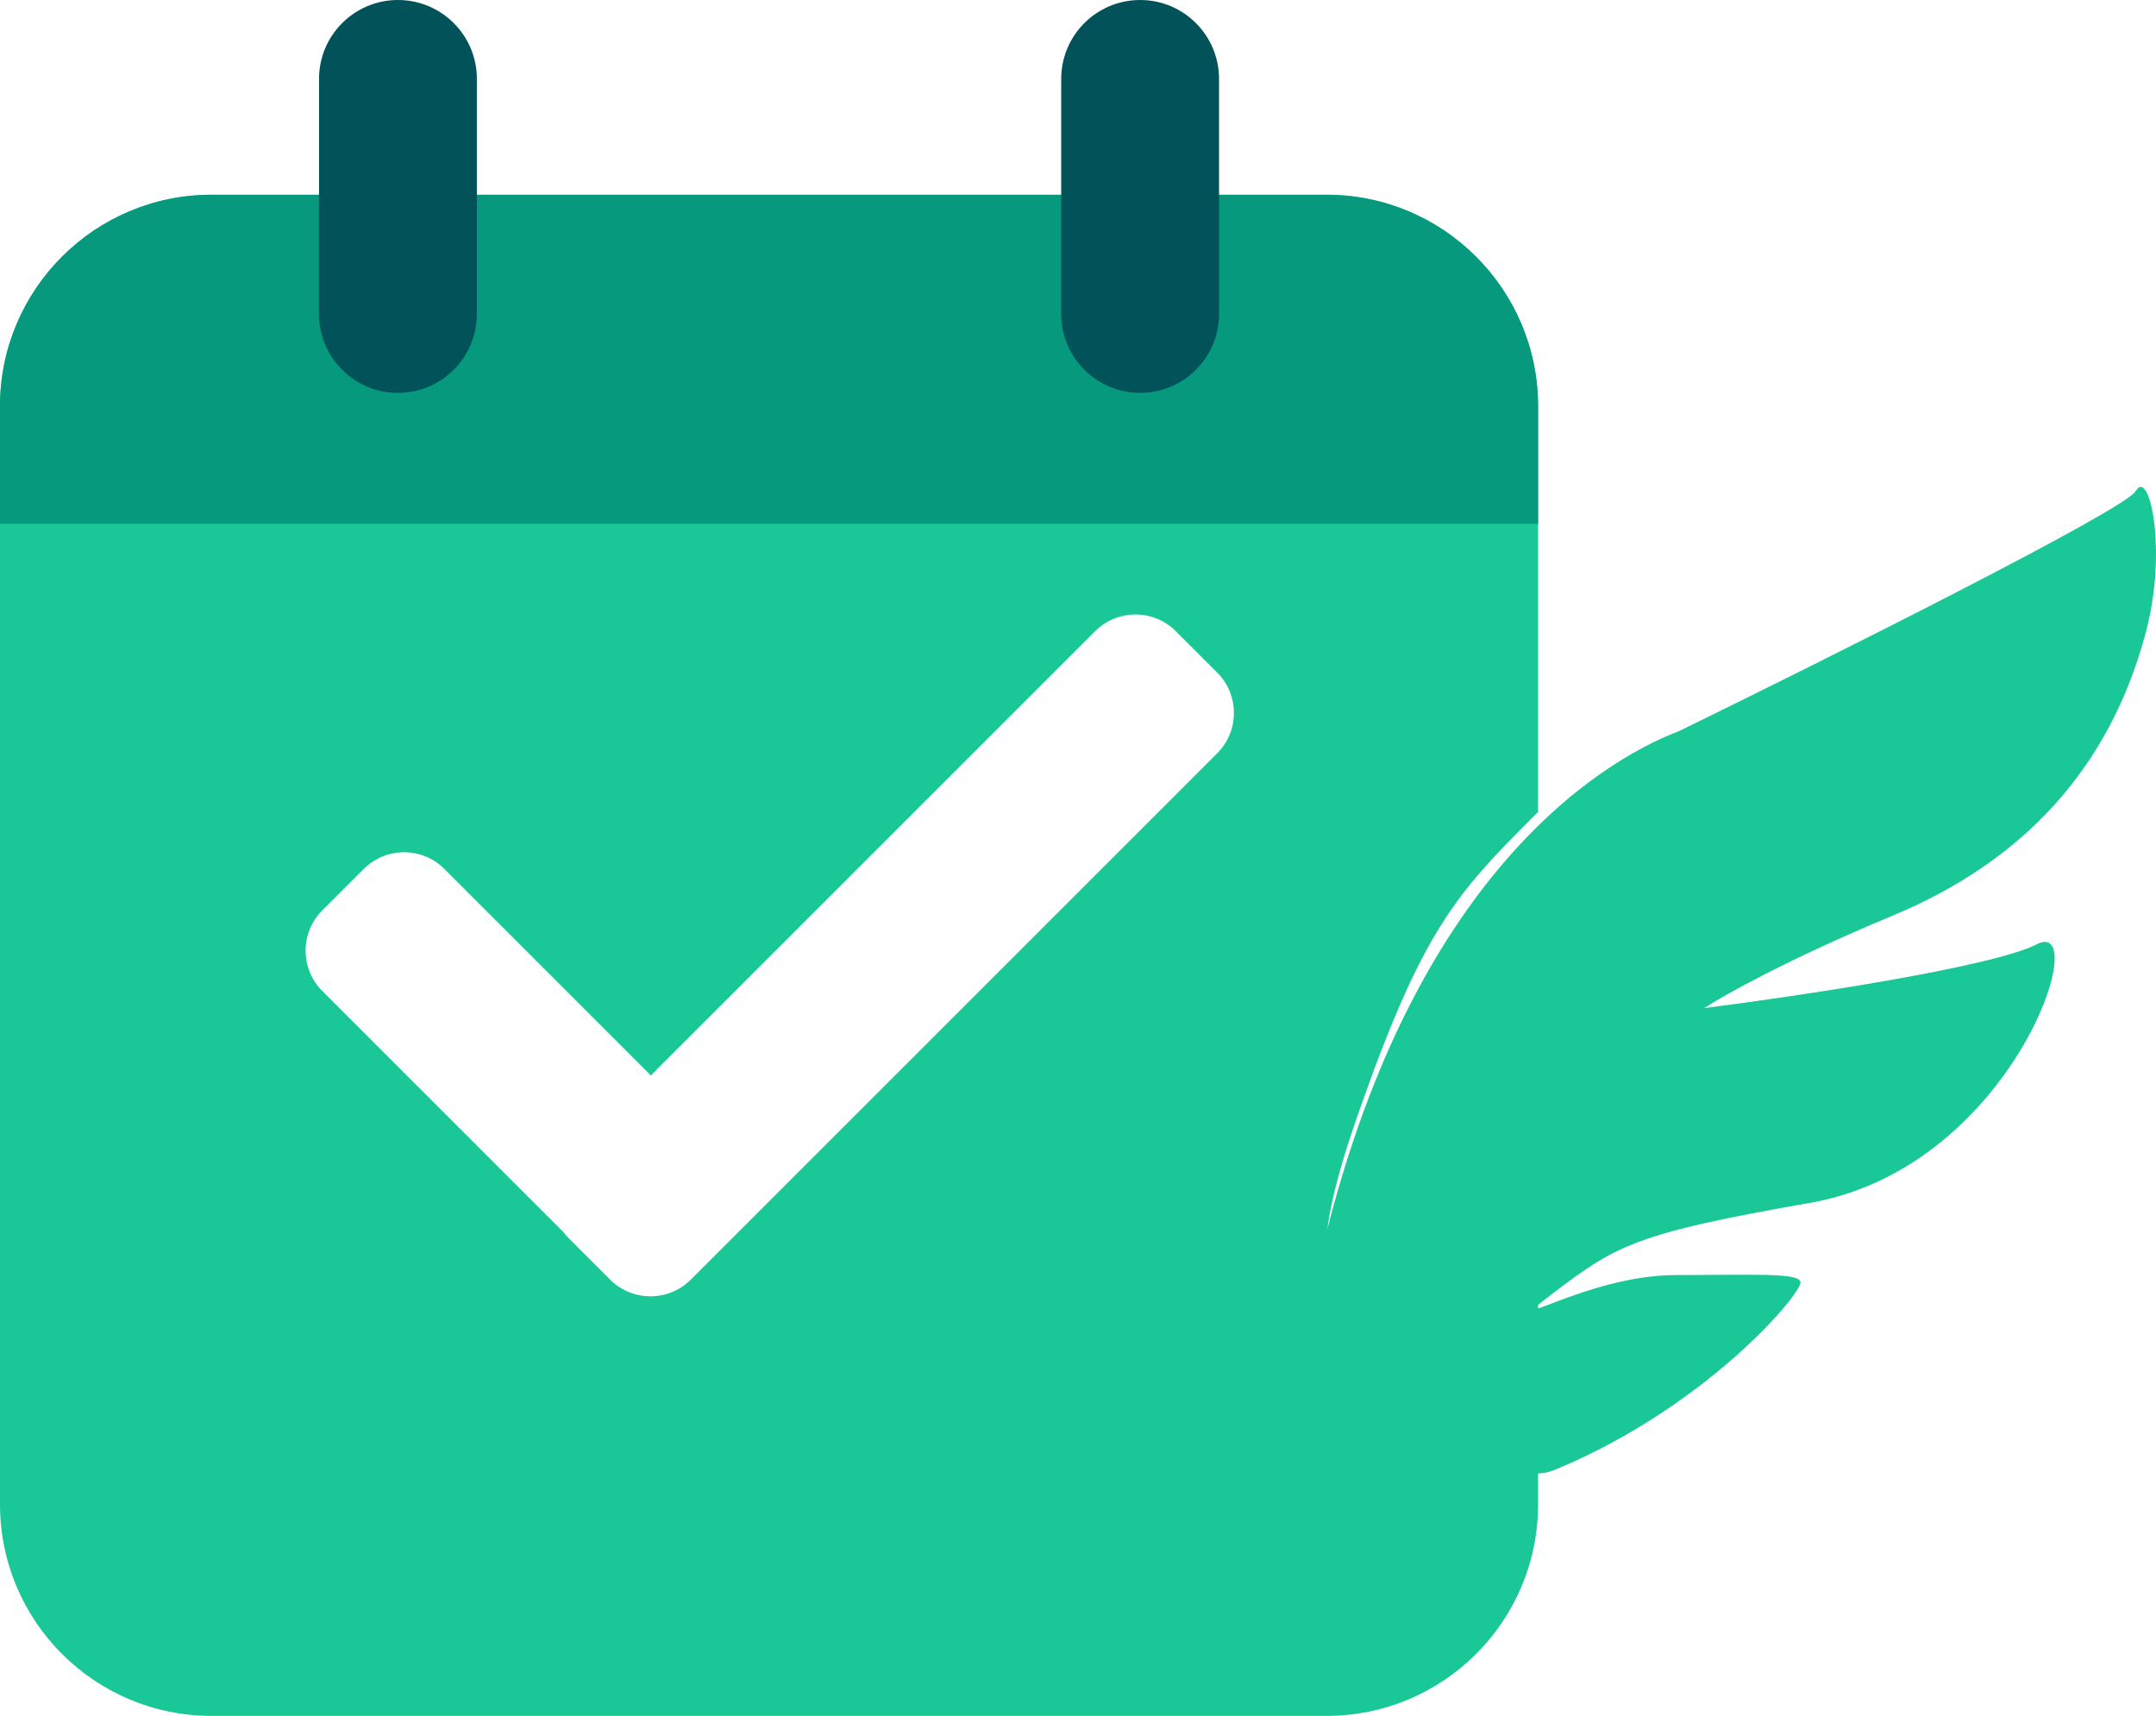
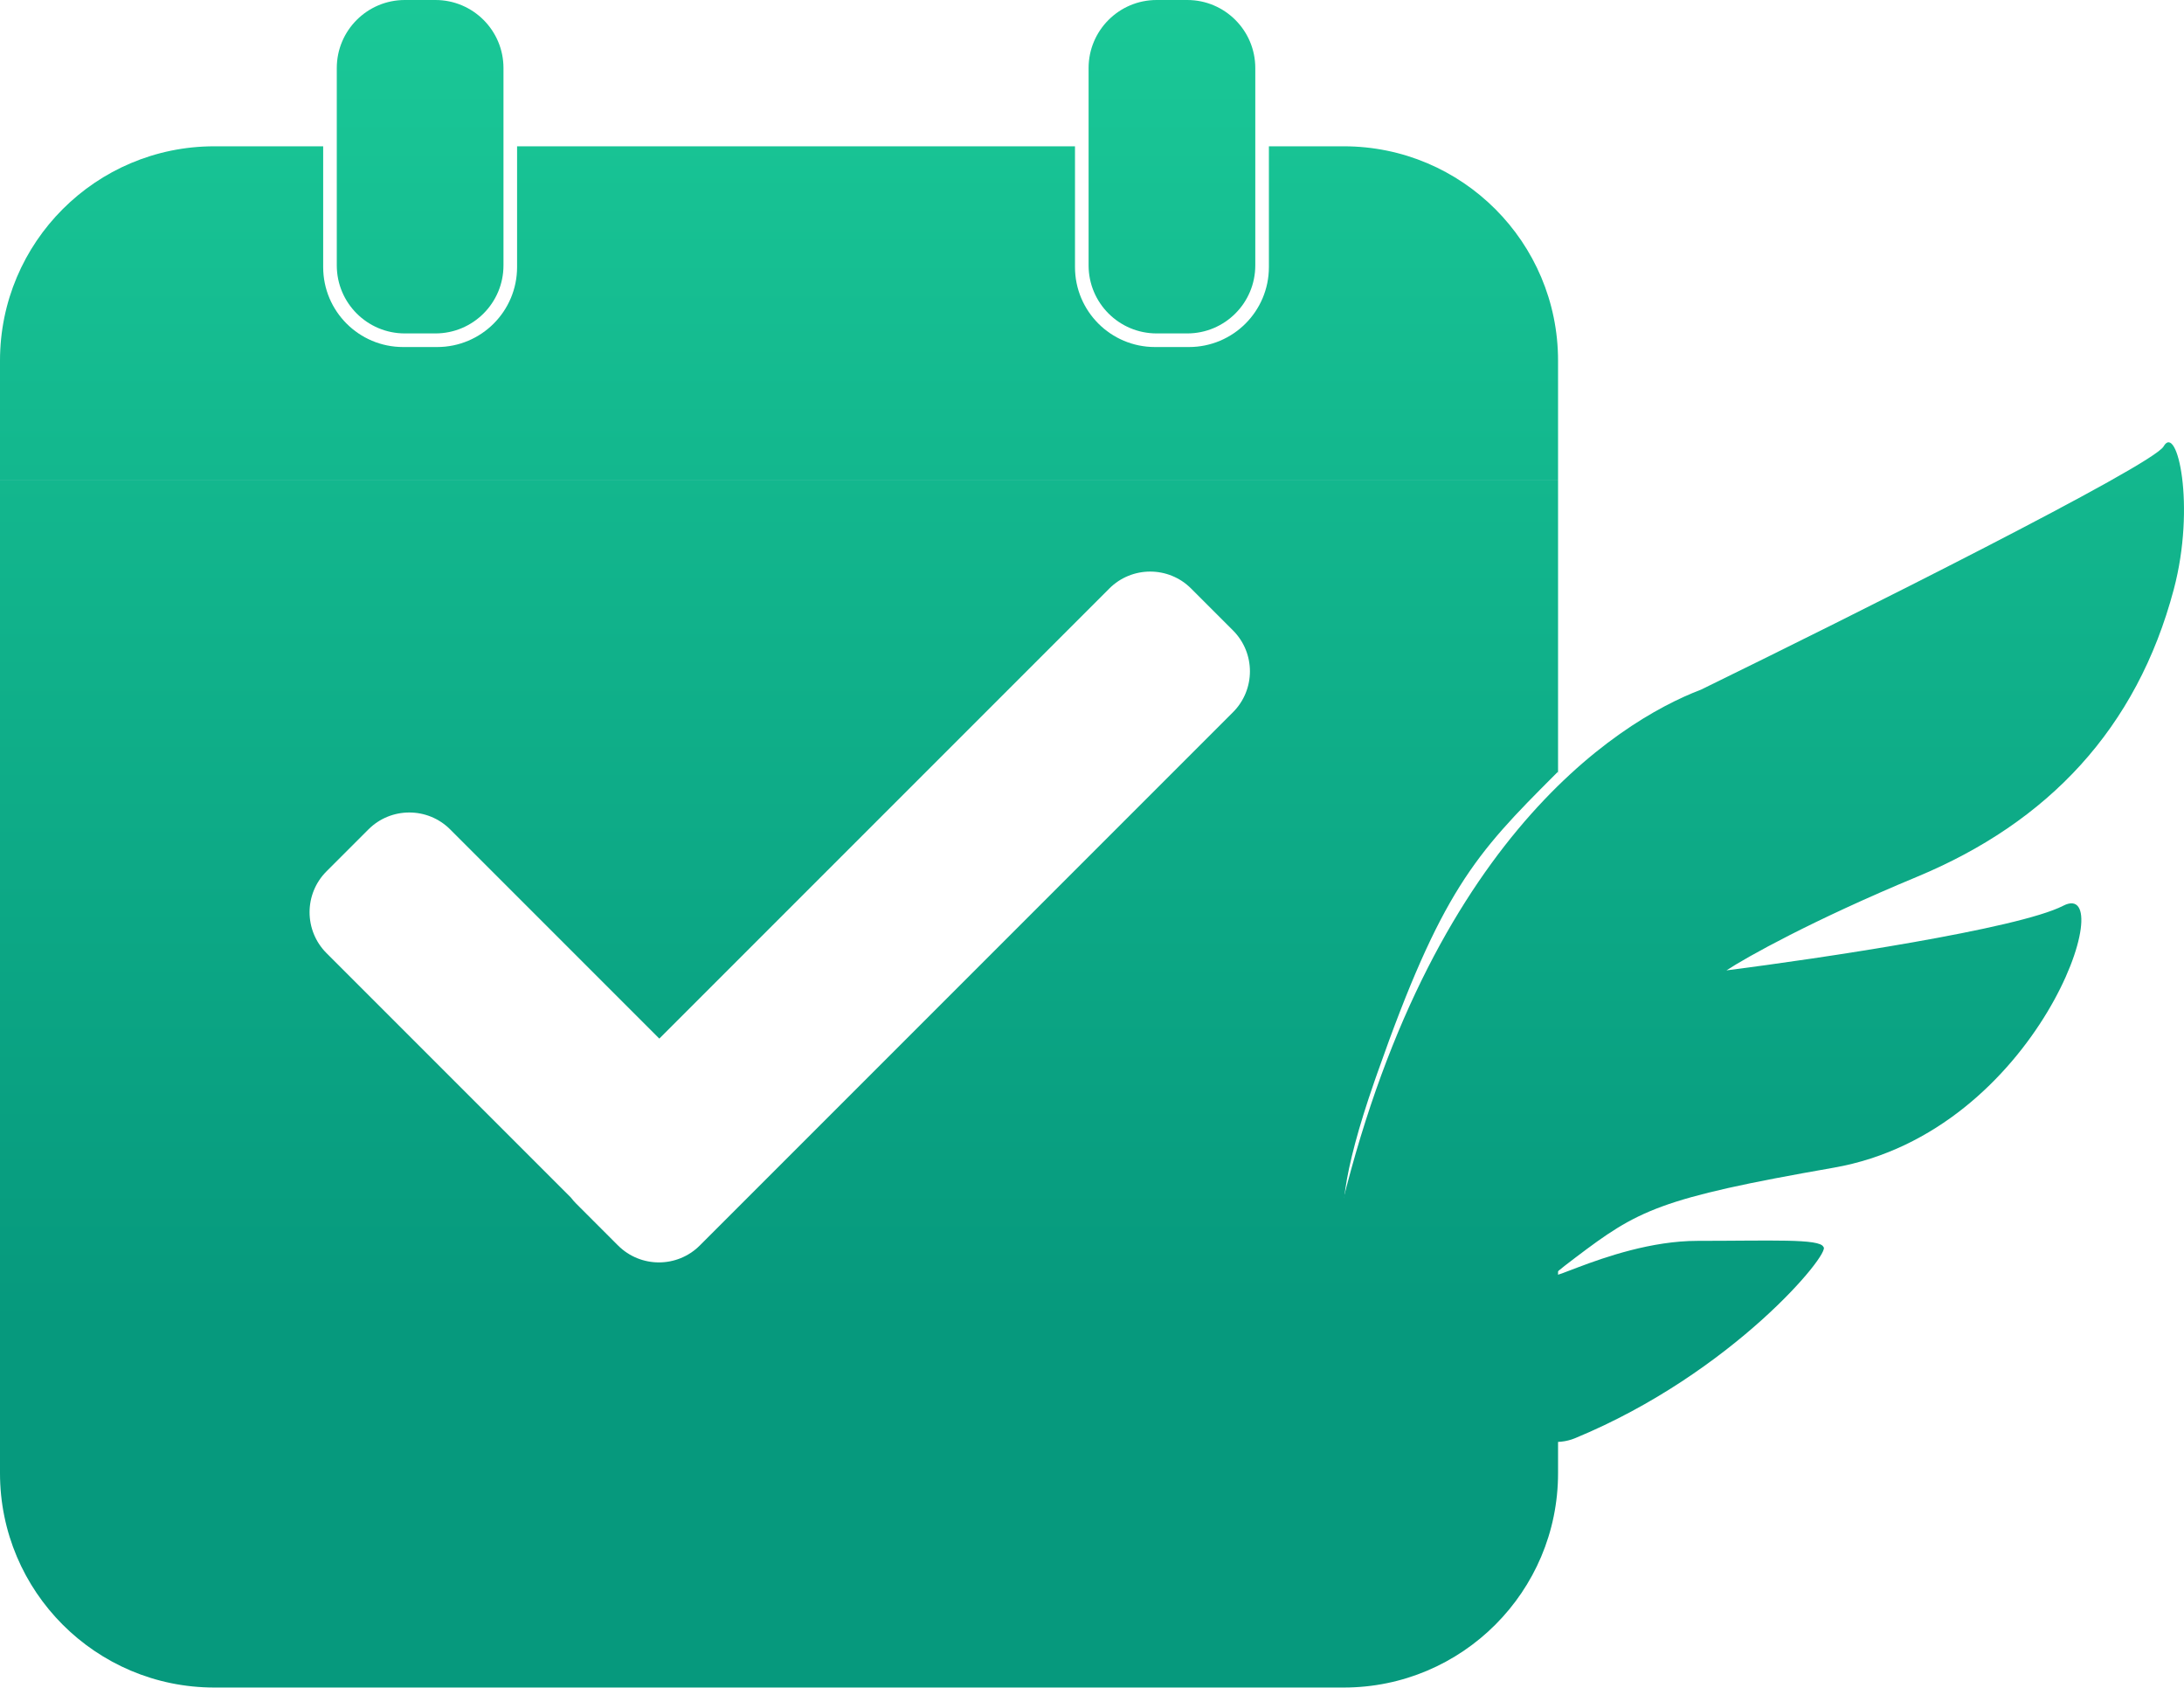
- <svg xmlns="http://www.w3.org/2000/svg" width="642" height="511" viewBox="0 0 642 511" fill="none">
-   <path d="M500 217.714C475 227.214 417.5 263.714 392 379.714C406.5 401.714 441.825 446.464 463 437.714C509.5 418.5 538.5 383 536 381.5C535 379 520.6 379.714 499 379.714C472 379.714 444.5 398.714 463 384.714C481.5 370.714 487.5 367.214 539 358.214C599.5 347.641 623.5 272.456 606.5 281.214C593.3 288.014 535 296.714 507.5 300.214C513.333 296.381 532.7 285.514 563.5 272.714C602 256.714 628.122 229.214 639 188.214C645.5 163.714 640 139.214 636 146.214C632.8 151.814 544 196.214 500 217.714Z" fill="#1AC897" />
-   <path d="M395 58C429.794 58 458 86.206 458 121V242.979L457.952 241.841L457.146 242.646C445.398 254.395 436.985 262.931 429.076 275.547C421.418 287.763 414.244 303.787 404.936 330.242L404.027 332.836C399.238 346.59 396.528 357.032 395.456 364.581C394.92 368.355 394.79 371.424 395.021 373.831C395.252 376.229 395.847 378.026 396.809 379.2C397.794 380.403 399.127 380.902 400.679 380.771C402.2 380.641 403.923 379.909 405.776 378.693C409.489 376.259 413.895 371.775 418.542 365.714C435.584 343.483 456.23 299.526 458 255.072V448C458 482.794 429.794 511 395 511H63C28.206 511 6.52399e-07 482.794 0 448V121C0 86.206 28.206 58 63 58H395ZM350.131 187.979C343.492 181.341 332.729 181.341 326.09 187.979L193.808 320.26L132.336 258.788C125.697 252.149 114.933 252.149 108.294 258.788L95.98 271.103C89.341 277.741 89.341 288.506 95.98 295.145L167.807 366.972C168.276 367.592 168.792 368.188 169.357 368.753L181.672 381.068C188.311 387.707 199.075 387.707 205.714 381.068L362.446 224.336C369.085 217.697 369.085 206.933 362.446 200.294L350.131 187.979Z" fill="#1AC897" />
-   <path d="M0 121C0 86.206 28.206 58 63 58H395C429.794 58 458 86.206 458 121V156H0V121Z" fill="#06997D" />
-   <rect x="95" width="47" height="117" rx="23.5" fill="#025259" />
-   <rect x="316" width="47" height="117" rx="23.5" fill="#025259" />
+ <svg xmlns="http://www.w3.org/2000/svg" width="642" height="496" viewBox="0 0 642 496" fill="none">
+   <path d="M500 202.714C475 212.214 417.5 248.714 392 364.714C406.5 386.714 441.824 431.464 463 422.714C509.5 403.5 538.5 368 536 366.5C535 364 520.6 364.714 499 364.714C472 364.714 444.5 383.714 463 369.714C481.5 355.714 487.5 352.214 539 343.214C599.5 332.641 623.5 257.456 606.5 266.214C593.3 273.014 535 281.714 507.5 285.214C513.333 281.381 532.7 270.514 563.5 257.714C602 241.714 628.122 214.214 639 173.214C645.5 148.714 640 124.214 636 131.214C632.8 136.814 544 181.214 500 202.714Z" fill="url(#paint0_linear_17_44)" />
+   <path fill-rule="evenodd" clip-rule="evenodd" d="M458 227.979L457.952 226.841L457.146 227.646C445.398 239.395 436.985 247.931 429.076 260.547C421.418 272.763 414.244 288.787 404.936 315.242L404.027 317.836C399.238 331.59 396.528 342.032 395.456 349.581C394.92 353.355 394.79 356.424 395.021 358.831C395.252 361.229 395.847 363.026 396.809 364.2C397.794 365.403 399.127 365.902 400.679 365.771C402.2 365.641 403.923 364.909 405.776 363.693C409.489 361.259 413.895 356.775 418.542 350.714C435.584 328.483 456.23 284.526 458 240.072V433C458 467.794 429.794 496 395 496H63C28.206 496 6.52399e-07 467.794 0 433V141H458V227.979ZM350.131 172.979C343.492 166.34 332.728 166.34 326.089 172.979L193.808 305.26L132.336 243.788C125.697 237.149 114.933 237.149 108.294 243.788L95.98 256.103C89.341 262.741 89.341 273.506 95.98 280.145L167.807 351.972C168.276 352.591 168.791 353.188 169.356 353.753L181.672 366.068C188.311 372.707 199.075 372.707 205.714 366.068L362.445 209.336C369.084 202.697 369.084 191.933 362.445 185.294L350.131 172.979Z" fill="url(#paint1_linear_17_44)" />
+   <path d="M99 20C99 8.954 107.954 0 119 0H128C139.046 0 148 8.954 148 20V78C148 89.046 139.046 98 128 98H119C107.954 98 99 89.046 99 78V20Z" fill="url(#paint2_linear_17_44)" />
+   <path d="M320 20C320 8.954 328.954 0 340 0H349C360.046 0 369 8.954 369 20V78C369 89.046 360.046 98 349 98H340C328.954 98 320 89.046 320 78V20Z" fill="url(#paint3_linear_17_44)" />
+   <path d="M95 78.5C95 91.479 105.521 102 118.5 102H128.5C141.479 102 152 91.479 152 78.5V43H316V78.5C316 91.479 326.521 102 339.5 102H349.5C362.479 102 373 91.479 373 78.5V43H395C429.794 43 458 71.206 458 106V141H0V106C0 71.206 28.206 43 63 43H95V78.5Z" fill="url(#paint4_linear_17_44)" />
+   <defs>
+     <linearGradient id="paint0_linear_17_44" x1="321" y1="0" x2="321" y2="389.5" gradientUnits="userSpaceOnUse">
+       <stop stop-color="#1AC897" />
+       <stop offset="1" stop-color="#06997D" />
+     </linearGradient>
+     <linearGradient id="paint1_linear_17_44" x1="321" y1="0" x2="321" y2="389.5" gradientUnits="userSpaceOnUse">
+       <stop stop-color="#1AC897" />
+       <stop offset="1" stop-color="#06997D" />
+     </linearGradient>
+     <linearGradient id="paint2_linear_17_44" x1="321" y1="0" x2="321" y2="389.5" gradientUnits="userSpaceOnUse">
+       <stop stop-color="#1AC897" />
+       <stop offset="1" stop-color="#06997D" />
+     </linearGradient>
+     <linearGradient id="paint3_linear_17_44" x1="321" y1="0" x2="321" y2="389.5" gradientUnits="userSpaceOnUse">
+       <stop stop-color="#1AC897" />
+       <stop offset="1" stop-color="#06997D" />
+     </linearGradient>
+     <linearGradient id="paint4_linear_17_44" x1="321" y1="0" x2="321" y2="389.5" gradientUnits="userSpaceOnUse">
+       <stop stop-color="#1AC897" />
+       <stop offset="1" stop-color="#06997D" />
+     </linearGradient>
+   </defs>
</svg>
